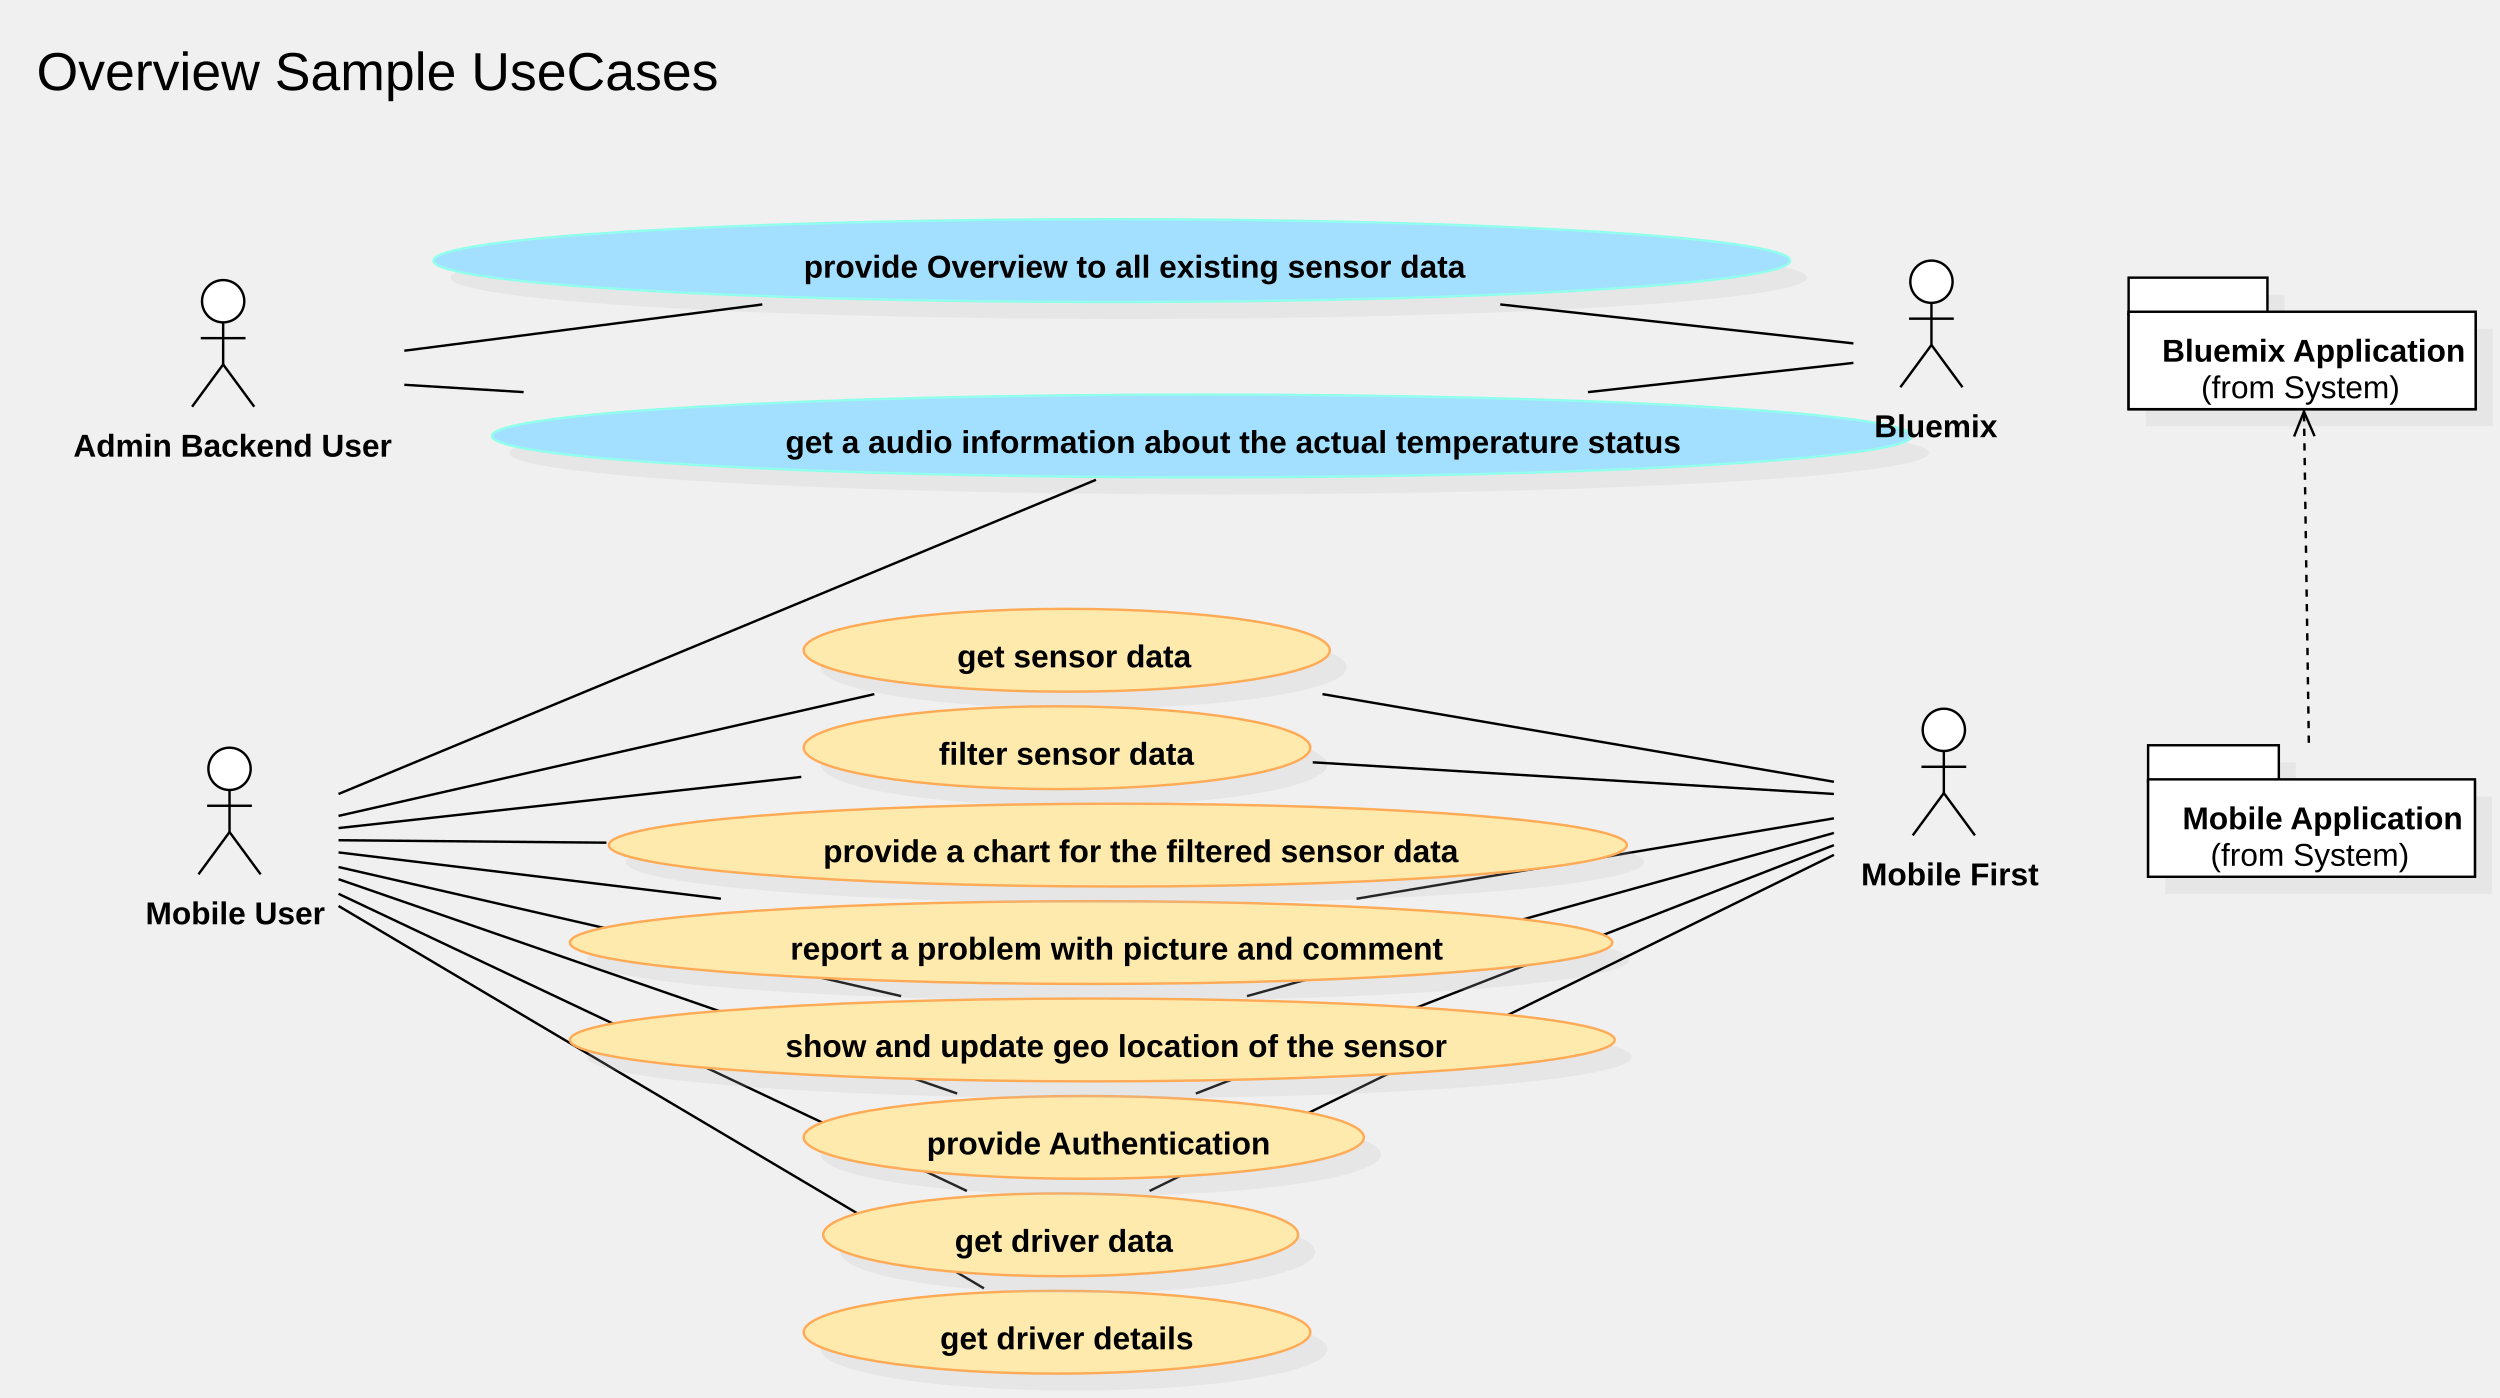
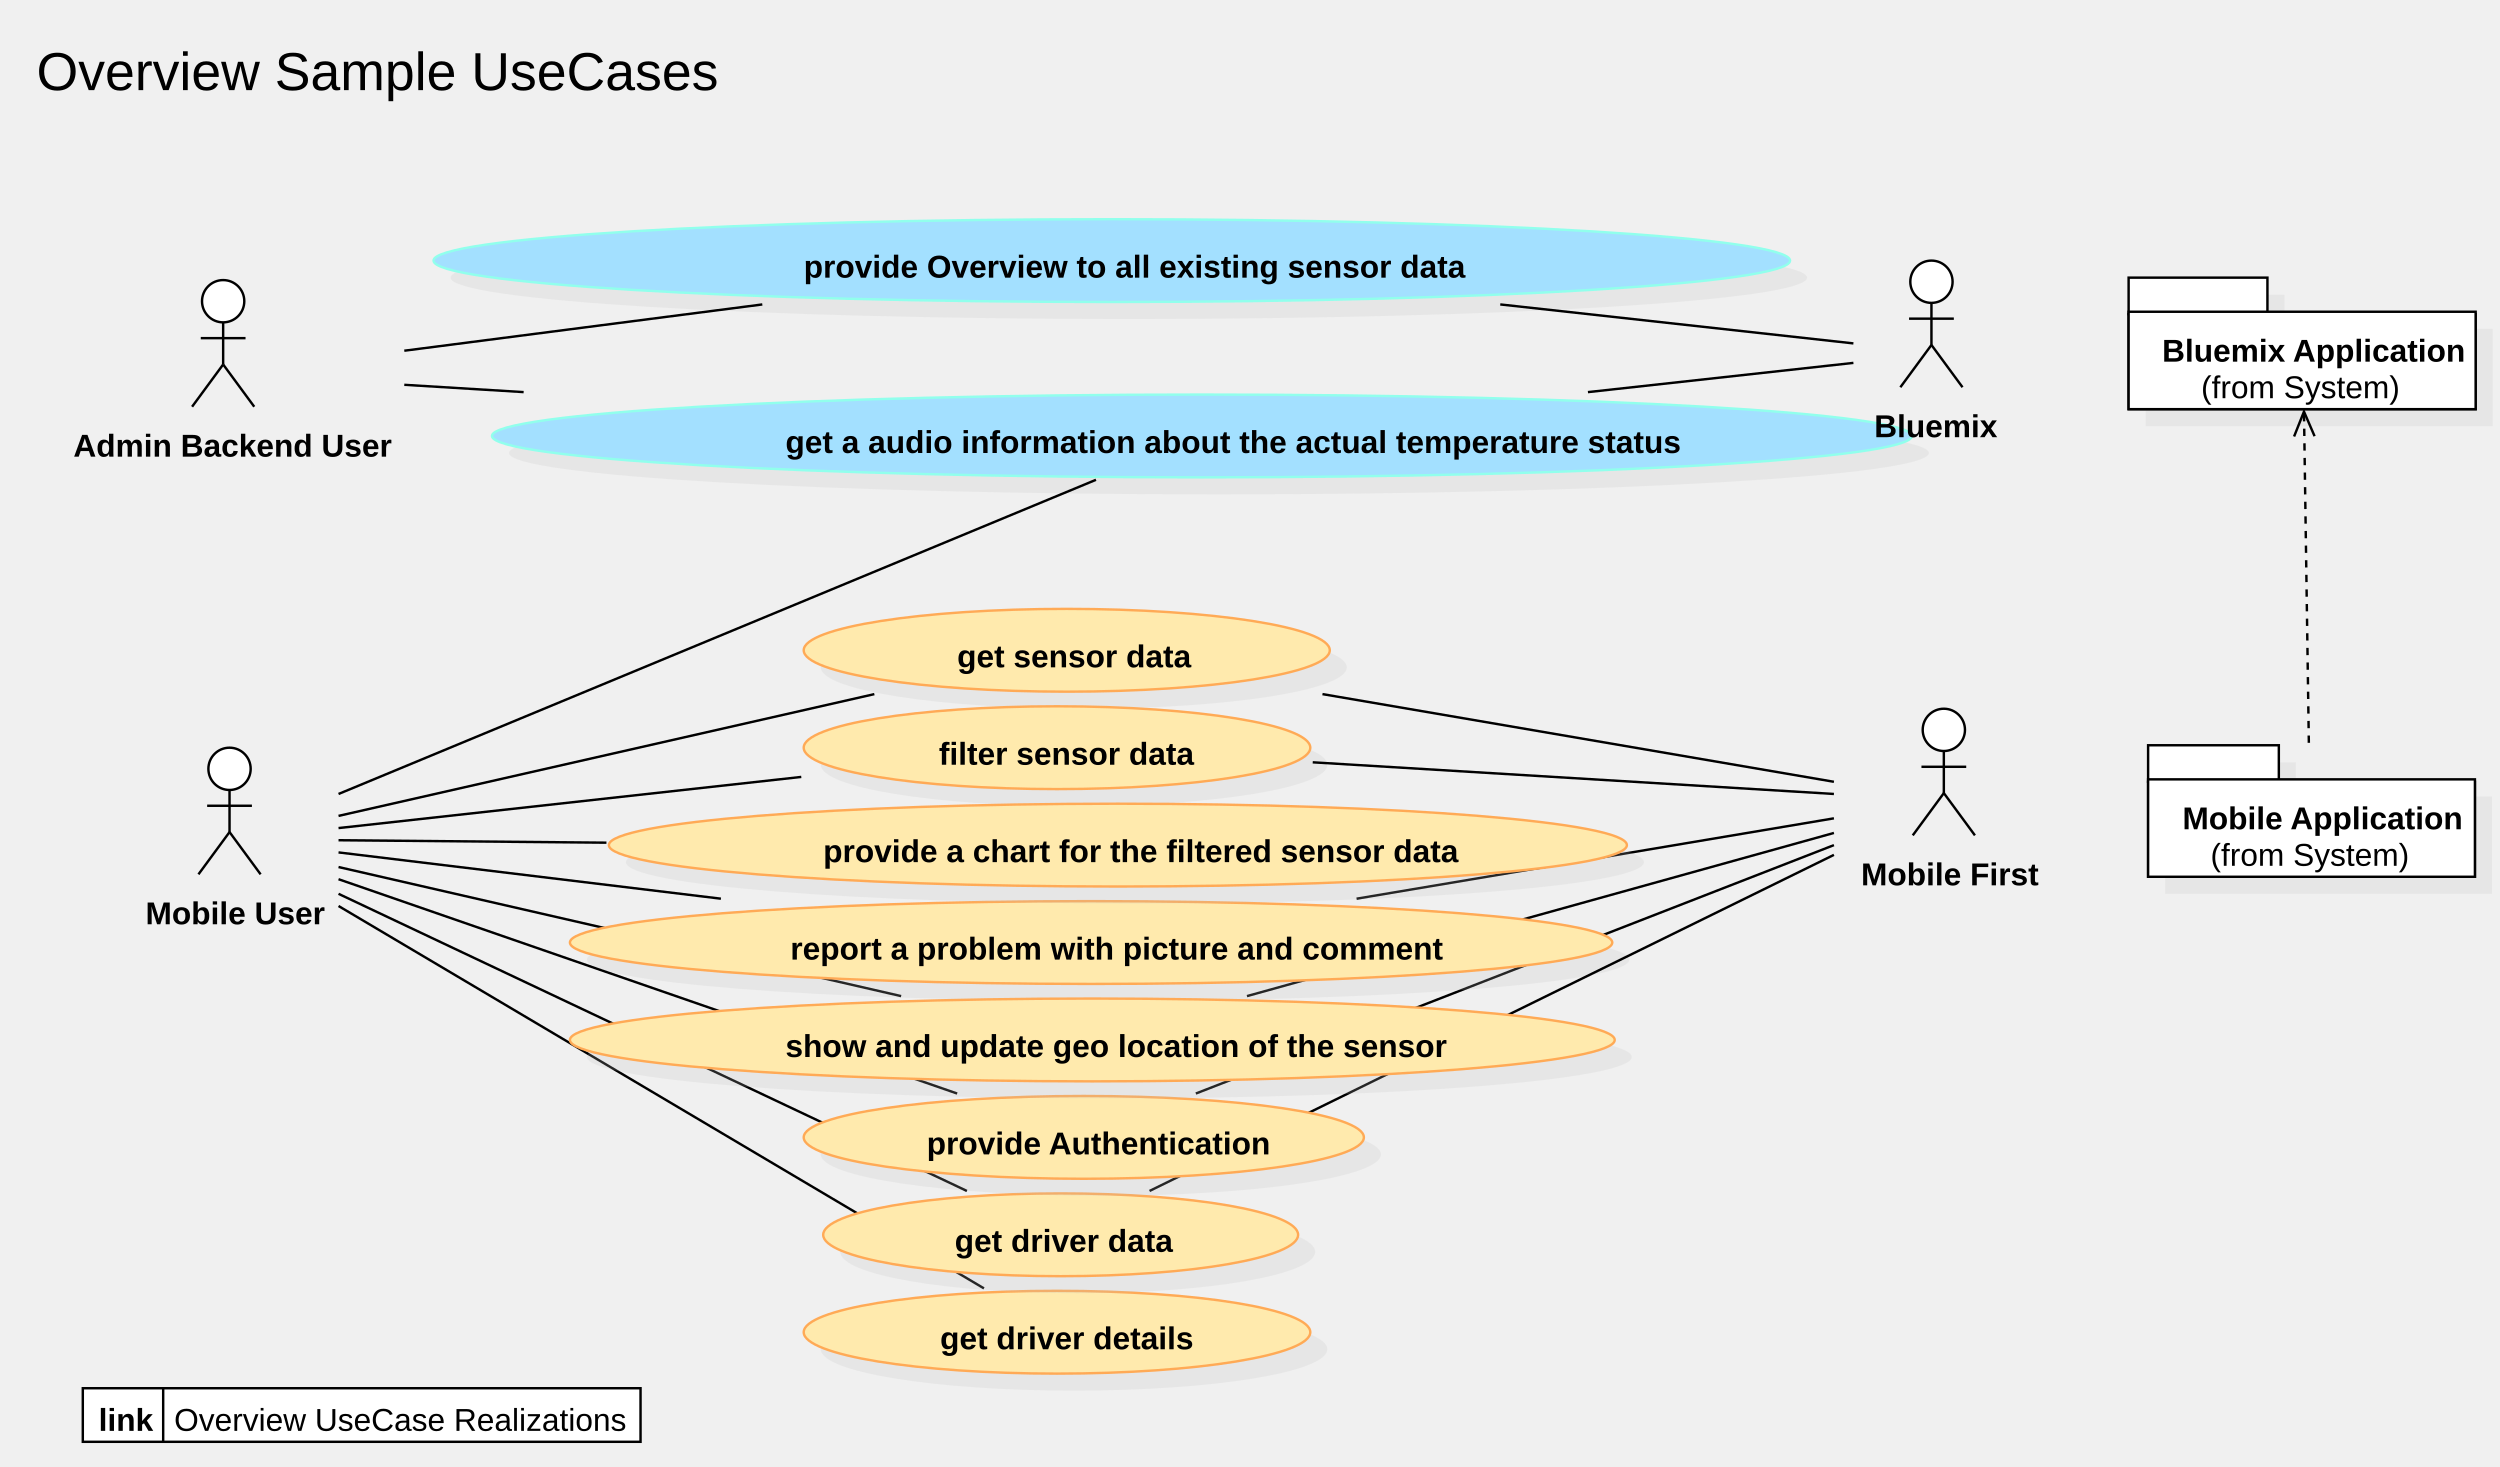
- <svg xmlns="http://www.w3.org/2000/svg" version="1.1" width="1026.488" height="574">
+ <svg xmlns="http://www.w3.org/2000/svg" version="1.1" width="1026.488" height="602">
  <defs />
  <g>
    <g transform="translate(-14,-6) scale(1,1)">
      <path fill="#ffffff" stroke="none" d="M 99.565 321.68 C 99.565 316.886 103.451 313 108.244 313 C 113.038 313 116.924 316.886 116.924 321.68 C 116.924 326.474 113.038 330.36 108.244 330.36 C 103.451 330.36 99.565 326.474 99.565 321.68 Z" />
    </g>
    <g transform="translate(-14,-6) scale(1,1)">
      <path fill="none" stroke="#000000" d="M 99.565 321.68 C 99.565 316.886 103.451 313 108.244 313 C 113.038 313 116.924 316.886 116.924 321.68 C 116.924 326.474 113.038 330.36 108.244 330.36 C 103.451 330.36 99.565 326.474 99.565 321.68 Z" stroke-miterlimit="10" />
    </g>
    <g transform="translate(-14,-6) scale(1,1)">
      <path fill="none" stroke="#000000" d="M 108.244 330.36 L 108.244 347.64" stroke-miterlimit="10" />
    </g>
    <g transform="translate(-14,-6) scale(1,1)">
      <path fill="none" stroke="#000000" d="M 99.055 336.84 L 117.434 336.84" stroke-miterlimit="10" />
    </g>
    <g transform="translate(-14,-6) scale(1,1)">
      <path fill="none" stroke="#000000" d="M 108.244 347.64 L 95.481 365" stroke-miterlimit="10" />
    </g>
    <g transform="translate(-14,-6) scale(1,1)">
      <path fill="none" stroke="#000000" d="M 108.244 347.64 L 121.008 365" stroke-miterlimit="10" />
    </g>
    <g transform="translate(-14,-6) scale(1,1)">
      <g>
        <path fill="none" stroke="none" />
        <text fill="#000000" stroke="none" font-family="Arial" font-size="13px" font-style="normal" font-weight="bold" text-decoration="none" x="73.744" y="385.5">Mobile User</text>
      </g>
    </g>
    <g transform="translate(-14,-6) scale(1,1)">
      <path fill="#ffffff" stroke="none" d="M 96.947 129.68 C 96.947 124.886 100.833 121 105.626 121 C 110.42 121 114.305 124.886 114.305 129.68 C 114.305 134.474 110.42 138.36 105.626 138.36 C 100.833 138.36 96.947 134.474 96.947 129.68 Z" />
    </g>
    <g transform="translate(-14,-6) scale(1,1)">
      <path fill="none" stroke="#000000" d="M 96.947 129.68 C 96.947 124.886 100.833 121 105.626 121 C 110.42 121 114.305 124.886 114.305 129.68 C 114.305 134.474 110.42 138.36 105.626 138.36 C 100.833 138.36 96.947 134.474 96.947 129.68 Z" stroke-miterlimit="10" />
    </g>
    <g transform="translate(-14,-6) scale(1,1)">
      <path fill="none" stroke="#000000" d="M 105.626 138.36 L 105.626 155.64" stroke-miterlimit="10" />
    </g>
    <g transform="translate(-14,-6) scale(1,1)">
      <path fill="none" stroke="#000000" d="M 96.436 144.84 L 114.816 144.84" stroke-miterlimit="10" />
    </g>
    <g transform="translate(-14,-6) scale(1,1)">
      <path fill="none" stroke="#000000" d="M 105.626 155.64 L 92.863 173" stroke-miterlimit="10" />
    </g>
    <g transform="translate(-14,-6) scale(1,1)">
      <path fill="none" stroke="#000000" d="M 105.626 155.64 L 118.39 173" stroke-miterlimit="10" />
    </g>
    <g transform="translate(-14,-6) scale(1,1)">
      <g>
        <path fill="none" stroke="none" />
        <text fill="#000000" stroke="none" font-family="Arial" font-size="13px" font-style="normal" font-weight="bold" text-decoration="none" x="44.126" y="193.5">Admin Backend User</text>
      </g>
    </g>
    <g transform="translate(-14,-6) scale(1,1)">
      <path fill="#C0C0C0" stroke="none" d="M 199 120 C 199 110.611 323.689 103 477.5 103 C 631.311 103 756 110.611 756 120 C 756 129.389 631.311 137 477.5 137 C 323.689 137 199 129.389 199 120 Z" opacity="0.2" />
    </g>
    <g transform="translate(-14,-6) scale(1,1)">
      <path fill="#a3e0ff" stroke="none" d="M 192 113 C 192 103.611 316.689 96 470.5 96 C 624.311 96 749 103.611 749 113 C 749 122.389 624.311 130 470.5 130 C 316.689 130 192 122.389 192 113 Z" />
    </g>
    <g transform="translate(-14,-6) scale(1,1)">
      <path fill="none" stroke="#91ffec" d="M 192 113 C 192 103.611 316.689 96 470.5 96 C 624.311 96 749 103.611 749 113 C 749 122.389 624.311 130 470.5 130 C 316.689 130 192 122.389 192 113 Z" stroke-miterlimit="10" />
    </g>
    <g transform="translate(-14,-6) scale(1,1)">
      <g>
        <path fill="none" stroke="none" />
        <text fill="#000000" stroke="none" font-family="Arial" font-size="13px" font-style="normal" font-weight="bold" text-decoration="none" x="344" y="120">provide Overview to all existing sensor data</text>
      </g>
    </g>
    <g transform="translate(-14,-6) scale(1,1)">
      <path fill="none" stroke="#000000" d="M 180 150 L 327 131" stroke-miterlimit="10" />
    </g>
    <g transform="translate(-14,-6) scale(1,1)">
      <path fill="#C0C0C0" stroke="none" d="M 223 192 C 223 182.611 353.509 175 514.5 175 C 675.491 175 806 182.611 806 192 C 806 201.389 675.491 209 514.5 209 C 353.509 209 223 201.389 223 192 Z" opacity="0.2" />
    </g>
    <g transform="translate(-14,-6) scale(1,1)">
      <path fill="#a3e0ff" stroke="none" d="M 216 185 C 216 175.611 346.509 168 507.5 168 C 668.491 168 799 175.611 799 185 C 799 194.389 668.491 202 507.5 202 C 346.509 202 216 194.389 216 185 Z" />
    </g>
    <g transform="translate(-14,-6) scale(1,1)">
      <path fill="none" stroke="#91ffec" d="M 216 185 C 216 175.611 346.509 168 507.5 168 C 668.491 168 799 175.611 799 185 C 799 194.389 668.491 202 507.5 202 C 346.509 202 216 194.389 216 185 Z" stroke-miterlimit="10" />
    </g>
    <g transform="translate(-14,-6) scale(1,1)">
      <g>
        <path fill="none" stroke="none" />
        <text fill="#000000" stroke="none" font-family="Arial" font-size="13px" font-style="normal" font-weight="bold" text-decoration="none" x="336.5" y="192">get a audio information about the actual temperature status</text>
      </g>
    </g>
    <g transform="translate(-14,-6) scale(1,1)">
      <path fill="none" stroke="#000000" d="M 180 164 L 229 167" stroke-miterlimit="10" />
    </g>
    <g transform="translate(-14,-6) scale(1,1)">
      <path fill="#ffffff" stroke="none" d="M 798.363 121.68 C 798.363 116.886 802.249 113 807.043 113 C 811.836 113 815.722 116.886 815.722 121.68 C 815.722 126.474 811.836 130.36 807.043 130.36 C 802.249 130.36 798.363 126.474 798.363 121.68 Z" />
    </g>
    <g transform="translate(-14,-6) scale(1,1)">
      <path fill="none" stroke="#000000" d="M 798.363 121.68 C 798.363 116.886 802.249 113 807.043 113 C 811.836 113 815.722 116.886 815.722 121.68 C 815.722 126.474 811.836 130.36 807.043 130.36 C 802.249 130.36 798.363 126.474 798.363 121.68 Z" stroke-miterlimit="10" />
    </g>
    <g transform="translate(-14,-6) scale(1,1)">
      <path fill="none" stroke="#000000" d="M 807.043 130.36 L 807.043 147.64" stroke-miterlimit="10" />
    </g>
    <g transform="translate(-14,-6) scale(1,1)">
      <path fill="none" stroke="#000000" d="M 797.853 136.84 L 816.233 136.84" stroke-miterlimit="10" />
    </g>
    <g transform="translate(-14,-6) scale(1,1)">
      <path fill="none" stroke="#000000" d="M 807.043 147.64 L 794.279 165" stroke-miterlimit="10" />
    </g>
    <g transform="translate(-14,-6) scale(1,1)">
      <path fill="none" stroke="#000000" d="M 807.043 147.64 L 819.806 165" stroke-miterlimit="10" />
    </g>
    <g transform="translate(-14,-6) scale(1,1)">
      <g>
        <path fill="none" stroke="none" />
        <text fill="#000000" stroke="none" font-family="Arial" font-size="13px" font-style="normal" font-weight="bold" text-decoration="none" x="783.543" y="185.5">Bluemix</text>
      </g>
    </g>
    <g transform="translate(-14,-6) scale(1,1)">
      <path fill="none" stroke="#000000" d="M 630 131 L 775 147" stroke-miterlimit="10" />
    </g>
    <g transform="translate(-14,-6) scale(1,1)">
      <path fill="none" stroke="#000000" d="M 666 167 L 775 155" stroke-miterlimit="10" />
    </g>
    <g transform="translate(-14,-6) scale(1,1)">
      <path fill="#C0C0C0" stroke="none" d="M 351 560 C 351 550.611 397.562 543 455 543 C 512.438 543 559 550.611 559 560 C 559 569.389 512.438 577 455 577 C 397.562 577 351 569.389 351 560 Z" opacity="0.2" />
    </g>
    <g transform="translate(-14,-6) scale(1,1)">
      <path fill="#ffeaad" stroke="none" d="M 344 553 C 344 543.611 390.562 536 448 536 C 505.438 536 552 543.611 552 553 C 552 562.389 505.438 570 448 570 C 390.562 570 344 562.389 344 553 Z" />
    </g>
    <g transform="translate(-14,-6) scale(1,1)">
      <path fill="none" stroke="#ffaa56" d="M 344 553 C 344 543.611 390.562 536 448 536 C 505.438 536 552 543.611 552 553 C 552 562.389 505.438 570 448 570 C 390.562 570 344 562.389 344 553 Z" stroke-miterlimit="10" />
    </g>
    <g transform="translate(-14,-6) scale(1,1)">
      <g>
        <path fill="none" stroke="none" />
        <text fill="#000000" stroke="none" font-family="Arial" font-size="13px" font-style="normal" font-weight="bold" text-decoration="none" x="400" y="560">get driver details</text>
      </g>
    </g>
    <g transform="translate(-14,-6) scale(1,1)">
      <path fill="#C0C0C0" stroke="none" d="M 351 280 C 351 270.611 399.353 263 459 263 C 518.647 263 567 270.611 567 280 C 567 289.389 518.647 297 459 297 C 399.353 297 351 289.389 351 280 Z" opacity="0.2" />
    </g>
    <g transform="translate(-14,-6) scale(1,1)">
      <path fill="#ffeaad" stroke="none" d="M 344 273 C 344 263.611 392.353 256 452 256 C 511.647 256 560 263.611 560 273 C 560 282.389 511.647 290 452 290 C 392.353 290 344 282.389 344 273 Z" />
    </g>
    <g transform="translate(-14,-6) scale(1,1)">
      <path fill="none" stroke="#ffaa56" d="M 344 273 C 344 263.611 392.353 256 452 256 C 511.647 256 560 263.611 560 273 C 560 282.389 511.647 290 452 290 C 392.353 290 344 282.389 344 273 Z" stroke-miterlimit="10" />
    </g>
    <g transform="translate(-14,-6) scale(1,1)">
      <g>
        <path fill="none" stroke="none" />
        <text fill="#000000" stroke="none" font-family="Arial" font-size="13px" font-style="normal" font-weight="bold" text-decoration="none" x="407" y="280">get sensor data</text>
      </g>
    </g>
    <g transform="translate(-14,-6) scale(1,1)">
      <path fill="#C0C0C0" stroke="none" d="M 351 320 C 351 310.611 397.562 303 455 303 C 512.438 303 559 310.611 559 320 C 559 329.389 512.438 337 455 337 C 397.562 337 351 329.389 351 320 Z" opacity="0.2" />
    </g>
    <g transform="translate(-14,-6) scale(1,1)">
      <path fill="#ffeaad" stroke="none" d="M 344 313 C 344 303.611 390.562 296 448 296 C 505.438 296 552 303.611 552 313 C 552 322.389 505.438 330 448 330 C 390.562 330 344 322.389 344 313 Z" />
    </g>
    <g transform="translate(-14,-6) scale(1,1)">
      <path fill="none" stroke="#ffaa56" d="M 344 313 C 344 303.611 390.562 296 448 296 C 505.438 296 552 303.611 552 313 C 552 322.389 505.438 330 448 330 C 390.562 330 344 322.389 344 313 Z" stroke-miterlimit="10" />
    </g>
    <g transform="translate(-14,-6) scale(1,1)">
      <g>
        <path fill="none" stroke="none" />
        <text fill="#000000" stroke="none" font-family="Arial" font-size="13px" font-style="normal" font-weight="bold" text-decoration="none" x="399.5" y="320">filter sensor data</text>
      </g>
    </g>
    <g transform="translate(-14,-6) scale(1,1)">
      <path fill="none" stroke="#000000" d="M 153 367 L 407 455" stroke-miterlimit="10" />
    </g>
    <g transform="translate(-14,-6) scale(1,1)">
      <path fill="none" stroke="#000000" d="M 153 373 L 411 495" stroke-miterlimit="10" />
    </g>
    <g transform="translate(-14,-6) scale(1,1)">
      <path fill="none" stroke="#000000" d="M 153 378 L 418 535" stroke-miterlimit="10" />
    </g>
    <g transform="translate(-14,-6) scale(1,1)">
      <path fill="none" stroke="#000000" d="M 153 341 L 373 291" stroke-miterlimit="10" />
    </g>
    <g transform="translate(-14,-6) scale(1,1)">
      <path fill="none" stroke="#000000" d="M 153 346 L 343 325" stroke-miterlimit="10" />
    </g>
    <g transform="translate(-14,-6) scale(1,1)">
      <path fill="none" stroke="#000000" d="M 153 351 L 263 352" stroke-miterlimit="10" />
    </g>
    <g transform="translate(-14,-6) scale(1,1)">
      <path fill="#ffffff" stroke="none" d="M 803.451 305.68 C 803.451 300.886 807.337 297 812.13 297 C 816.924 297 820.809 300.886 820.809 305.68 C 820.809 310.474 816.924 314.36 812.13 314.36 C 807.337 314.36 803.451 310.474 803.451 305.68 Z" />
    </g>
    <g transform="translate(-14,-6) scale(1,1)">
      <path fill="none" stroke="#000000" d="M 803.451 305.68 C 803.451 300.886 807.337 297 812.13 297 C 816.924 297 820.809 300.886 820.809 305.68 C 820.809 310.474 816.924 314.36 812.13 314.36 C 807.337 314.36 803.451 310.474 803.451 305.68 Z" stroke-miterlimit="10" />
    </g>
    <g transform="translate(-14,-6) scale(1,1)">
      <path fill="none" stroke="#000000" d="M 812.13 314.36 L 812.13 331.64" stroke-miterlimit="10" />
    </g>
    <g transform="translate(-14,-6) scale(1,1)">
      <path fill="none" stroke="#000000" d="M 802.94 320.84 L 821.32 320.84" stroke-miterlimit="10" />
    </g>
    <g transform="translate(-14,-6) scale(1,1)">
      <path fill="none" stroke="#000000" d="M 812.13 331.64 L 799.366 349" stroke-miterlimit="10" />
    </g>
    <g transform="translate(-14,-6) scale(1,1)">
      <path fill="none" stroke="#000000" d="M 812.13 331.64 L 824.894 349" stroke-miterlimit="10" />
    </g>
    <g transform="translate(-14,-6) scale(1,1)">
      <g>
        <path fill="none" stroke="none" />
        <text fill="#000000" stroke="none" font-family="Arial" font-size="13px" font-style="normal" font-weight="bold" text-decoration="none" x="778.13" y="369.5">Mobile First</text>
      </g>
    </g>
    <g transform="translate(-14,-6) scale(1,1)">
      <path fill="none" stroke="#000000" d="M 505 455 L 767 353" stroke-miterlimit="10" />
    </g>
    <g transform="translate(-14,-6) scale(1,1)">
      <path fill="none" stroke="#000000" d="M 557 291 L 767 327" stroke-miterlimit="10" />
    </g>
    <g transform="translate(-14,-6) scale(1,1)">
      <path fill="none" stroke="#000000" d="M 553 319 L 767 332" stroke-miterlimit="10" />
    </g>
    <g transform="translate(-14,-6) scale(1,1)">
      <path fill="none" stroke="#000000" d="M 153 332 L 464 203" stroke-miterlimit="10" />
    </g>
    <g transform="translate(-14,-6) scale(1,1)">
      <g>
        <path fill="none" stroke="none" />
        <text fill="#000000" stroke="none" font-family="Arial" font-size="22px" font-style="normal" font-weight="normal" text-decoration="none" x="29" y="43">Overview Sample UseCases</text>
      </g>
    </g>
    <g transform="translate(-14,-6) scale(1,1)">
      <path fill="none" stroke="#000000" d="M 153 356 L 310 375" stroke-miterlimit="10" />
    </g>
    <g transform="translate(-14,-6) scale(1,1)">
      <path fill="none" stroke="#000000" d="M 153 362 L 384 415" stroke-miterlimit="10" />
    </g>
    <g transform="translate(-14,-6) scale(1,1)">
      <path fill="none" stroke="#000000" d="M 526 415 L 767 348" stroke-miterlimit="10" />
    </g>
    <g transform="translate(-14,-6) scale(1,1)">
      <path fill="none" stroke="#000000" d="M 571 375 L 767 342" stroke-miterlimit="10" />
    </g>
    <g transform="translate(-14,-6) scale(1,1)">
      <path fill="#C0C0C0" stroke="none" d="M 255 400 C 255 390.611 350.811 383 469 383 C 587.189 383 683 390.611 683 400 C 683 409.389 587.189 417 469 417 C 350.811 417 255 409.389 255 400 Z" opacity="0.2" />
    </g>
    <g transform="translate(-14,-6) scale(1,1)">
      <path fill="#ffeaad" stroke="none" d="M 248 393 C 248 383.611 343.811 376 462 376 C 580.189 376 676 383.611 676 393 C 676 402.389 580.189 410 462 410 C 343.811 410 248 402.389 248 393 Z" />
    </g>
    <g transform="translate(-14,-6) scale(1,1)">
      <path fill="none" stroke="#ffaa56" d="M 248 393 C 248 383.611 343.811 376 462 376 C 580.189 376 676 383.611 676 393 C 676 402.389 580.189 410 462 410 C 343.811 410 248 402.389 248 393 Z" stroke-miterlimit="10" />
    </g>
    <g transform="translate(-14,-6) scale(1,1)">
      <g>
        <path fill="none" stroke="none" />
        <text fill="#000000" stroke="none" font-family="Arial" font-size="13px" font-style="normal" font-weight="bold" text-decoration="none" x="338.5" y="400">report a problem with picture and comment</text>
      </g>
    </g>
    <g transform="translate(-14,-6) scale(1,1)">
      <rect fill="#C0C0C0" stroke="none" x="903" y="319" width="53.677" height="15" opacity="0.2" />
    </g>
    <g transform="translate(-14,-6) scale(1,1)">
      <rect fill="#C0C0C0" stroke="none" x="903" y="333" width="134.192" height="40" opacity="0.2" />
    </g>
    <g transform="translate(-14,-6) scale(1,1)">
      <rect fill="#ffffff" stroke="none" x="896" y="327" width="134.192" height="39" />
    </g>
    <g transform="translate(-14,-6) scale(1,1)">
      <path fill="none" stroke="#000000" d="M 896 327 L 1030.192 327 L 1030.192 366 L 896 366 L 896 327 Z Z" stroke-miterlimit="10" />
    </g>
    <g transform="translate(-14,-6) scale(1,1)">
      <rect fill="#ffffff" stroke="none" x="896" y="312" width="53.677" height="15" />
    </g>
    <g transform="translate(-14,-6) scale(1,1)">
      <path fill="none" stroke="#000000" d="M 896 312 L 949.677 312 L 949.677 327 L 896 327 L 896 312 Z Z" stroke-miterlimit="10" />
    </g>
    <g transform="translate(-14,-6) scale(1,1)">
      <rect fill="#ffffff" stroke="none" x="896" y="326" width="134.192" height="40" />
    </g>
    <g transform="translate(-14,-6) scale(1,1)">
      <path fill="none" stroke="#000000" d="M 896 326 L 1030.192 326 L 1030.192 366 L 896 366 L 896 326 Z Z" stroke-miterlimit="10" />
    </g>
    <g transform="translate(-14,-6) scale(1,1)">
      <g>
        <path fill="none" stroke="none" />
        <text fill="#000000" stroke="none" font-family="Arial" font-size="13px" font-style="normal" font-weight="bold" text-decoration="none" x="910.096" y="346.5">Mobile Application</text>
      </g>
    </g>
    <g transform="translate(-14,-6) scale(1,1)">
      <g>
        <path fill="none" stroke="none" />
        <text fill="#000000" stroke="none" font-family="Arial" font-size="13px" font-style="normal" font-weight="normal" text-decoration="none" x="921.596" y="361.5">(from System)</text>
      </g>
    </g>
    <g transform="translate(-14,-6) scale(1,1)">
      <rect fill="#C0C0C0" stroke="none" x="895" y="127" width="56.995" height="15" opacity="0.2" />
    </g>
    <g transform="translate(-14,-6) scale(1,1)">
      <rect fill="#C0C0C0" stroke="none" x="895" y="141" width="142.488" height="40" opacity="0.2" />
    </g>
    <g transform="translate(-14,-6) scale(1,1)">
      <rect fill="#ffffff" stroke="none" x="888" y="135" width="142.488" height="39" />
    </g>
    <g transform="translate(-14,-6) scale(1,1)">
      <path fill="none" stroke="#000000" d="M 888 135 L 1030.488 135 L 1030.488 174 L 888 174 L 888 135 Z Z" stroke-miterlimit="10" />
    </g>
    <g transform="translate(-14,-6) scale(1,1)">
      <rect fill="#ffffff" stroke="none" x="888" y="120" width="56.995" height="15" />
    </g>
    <g transform="translate(-14,-6) scale(1,1)">
      <path fill="none" stroke="#000000" d="M 888 120 L 944.995 120 L 944.995 135 L 888 135 L 888 120 Z Z" stroke-miterlimit="10" />
    </g>
    <g transform="translate(-14,-6) scale(1,1)">
      <rect fill="#ffffff" stroke="none" x="888" y="134" width="142.488" height="40" />
    </g>
    <g transform="translate(-14,-6) scale(1,1)">
      <path fill="none" stroke="#000000" d="M 888 134 L 1030.488 134 L 1030.488 174 L 888 174 L 888 134 Z Z" stroke-miterlimit="10" />
    </g>
    <g transform="translate(-14,-6) scale(1,1)">
      <g>
        <path fill="none" stroke="none" />
        <text fill="#000000" stroke="none" font-family="Arial" font-size="13px" font-style="normal" font-weight="bold" text-decoration="none" x="901.744" y="154.5">Bluemix Application</text>
      </g>
    </g>
    <g transform="translate(-14,-6) scale(1,1)">
      <g>
        <path fill="none" stroke="none" />
        <text fill="#000000" stroke="none" font-family="Arial" font-size="13px" font-style="normal" font-weight="normal" text-decoration="none" x="917.744" y="169.5">(from System)</text>
      </g>
    </g>
    <g transform="translate(-14,-6) scale(1,1)">
      <path fill="none" stroke="#000000" d="M 962 311 L 960 175" stroke-miterlimit="10" stroke-dasharray="3" />
    </g>
    <g transform="translate(-14,-6) scale(1,1)">
      <path fill="none" stroke="#000000" d="M 964.358 185.1 L 960 175 L 955.94 185.223" stroke-miterlimit="10" />
    </g>
    <g transform="translate(-14,-6) scale(1,1)">
      <path fill="#C0C0C0" stroke="none" d="M 271 360 C 271 350.611 364.572 343 480 343 C 595.428 343 689 350.611 689 360 C 689 369.389 595.428 377 480 377 C 364.572 377 271 369.389 271 360 Z" opacity="0.2" />
    </g>
    <g transform="translate(-14,-6) scale(1,1)">
      <path fill="#ffeaad" stroke="none" d="M 264 353 C 264 343.611 357.572 336 473 336 C 588.428 336 682 343.611 682 353 C 682 362.389 588.428 370 473 370 C 357.572 370 264 362.389 264 353 Z" />
    </g>
    <g transform="translate(-14,-6) scale(1,1)">
      <path fill="none" stroke="#ffaa56" d="M 264 353 C 264 343.611 357.572 336 473 336 C 588.428 336 682 343.611 682 353 C 682 362.389 588.428 370 473 370 C 357.572 370 264 362.389 264 353 Z" stroke-miterlimit="10" />
    </g>
    <g transform="translate(-14,-6) scale(1,1)">
      <g>
        <path fill="none" stroke="none" />
        <text fill="#000000" stroke="none" font-family="Arial" font-size="13px" font-style="normal" font-weight="bold" text-decoration="none" x="352" y="360">provide a chart for the filtered sensor data</text>
      </g>
    </g>
    <g transform="translate(-14,-6) scale(1,1)">
      <path fill="#C0C0C0" stroke="none" d="M 359 520 C 359 510.611 402.652 503 456.5 503 C 510.348 503 554 510.611 554 520 C 554 529.389 510.348 537 456.5 537 C 402.652 537 359 529.389 359 520 Z" opacity="0.2" />
    </g>
    <g transform="translate(-14,-6) scale(1,1)">
      <path fill="#ffeaad" stroke="none" d="M 352 513 C 352 503.611 395.652 496 449.5 496 C 503.348 496 547 503.611 547 513 C 547 522.389 503.348 530 449.5 530 C 395.652 530 352 522.389 352 513 Z" />
    </g>
    <g transform="translate(-14,-6) scale(1,1)">
      <path fill="none" stroke="#ffaa56" d="M 352 513 C 352 503.611 395.652 496 449.5 496 C 503.348 496 547 503.611 547 513 C 547 522.389 503.348 530 449.5 530 C 395.652 530 352 522.389 352 513 Z" stroke-miterlimit="10" />
    </g>
    <g transform="translate(-14,-6) scale(1,1)">
      <g>
        <path fill="none" stroke="none" />
        <text fill="#000000" stroke="none" font-family="Arial" font-size="13px" font-style="normal" font-weight="bold" text-decoration="none" x="406" y="520">get  driver data</text>
      </g>
    </g>
    <g transform="translate(-14,-6) scale(1,1)">
      <path fill="none" stroke="#000000" d="M 486 495 L 767 357" stroke-miterlimit="10" />
    </g>
    <g transform="translate(-14,-6) scale(1,1)">
      <path fill="#C0C0C0" stroke="none" d="M 351 480 C 351 470.611 402.487 463 466 463 C 529.513 463 581 470.611 581 480 C 581 489.389 529.513 497 466 497 C 402.487 497 351 489.389 351 480 Z" opacity="0.2" />
    </g>
    <g transform="translate(-14,-6) scale(1,1)">
      <path fill="#ffeaad" stroke="none" d="M 344 473 C 344 463.611 395.487 456 459 456 C 522.513 456 574 463.611 574 473 C 574 482.389 522.513 490 459 490 C 395.487 490 344 482.389 344 473 Z" />
    </g>
    <g transform="translate(-14,-6) scale(1,1)">
      <path fill="none" stroke="#ffaa56" d="M 344 473 C 344 463.611 395.487 456 459 456 C 522.513 456 574 463.611 574 473 C 574 482.389 522.513 490 459 490 C 395.487 490 344 482.389 344 473 Z" stroke-miterlimit="10" />
    </g>
    <g transform="translate(-14,-6) scale(1,1)">
      <g>
        <path fill="none" stroke="none" />
        <text fill="#000000" stroke="none" font-family="Arial" font-size="13px" font-style="normal" font-weight="bold" text-decoration="none" x="394.5" y="480">provide Authentication</text>
      </g>
    </g>
    <g transform="translate(-14,-6) scale(1,1)">
      <path fill="#C0C0C0" stroke="none" d="M 255 440 C 255 430.611 351.035 423 469.5 423 C 587.965 423 684 430.611 684 440 C 684 449.389 587.965 457 469.5 457 C 351.035 457 255 449.389 255 440 Z" opacity="0.2" />
    </g>
    <g transform="translate(-14,-6) scale(1,1)">
      <path fill="#ffeaad" stroke="none" d="M 248 433 C 248 423.611 344.035 416 462.5 416 C 580.965 416 677 423.611 677 433 C 677 442.389 580.965 450 462.5 450 C 344.035 450 248 442.389 248 433 Z" />
    </g>
    <g transform="translate(-14,-6) scale(1,1)">
      <path fill="none" stroke="#ffaa56" d="M 248 433 C 248 423.611 344.035 416 462.5 416 C 580.965 416 677 423.611 677 433 C 677 442.389 580.965 450 462.5 450 C 344.035 450 248 442.389 248 433 Z" stroke-miterlimit="10" />
    </g>
    <g transform="translate(-14,-6) scale(1,1)">
      <g>
        <path fill="none" stroke="none" />
        <text fill="#000000" stroke="none" font-family="Arial" font-size="13px" font-style="normal" font-weight="bold" text-decoration="none" x="336.5" y="440">show and update geo location of the sensor</text>
      </g>
    </g>
+     <g transform="translate(-14,-6) scale(1,1)">
+       <rect fill="#ffffff" stroke="none" x="48" y="576" width="229" height="22" />
+     </g>
+     <g transform="translate(-14,-6) scale(1,1)">
+       <path fill="none" stroke="#000000" d="M 48 576 L 277 576 L 277 598 L 48 598 L 48 576 Z Z" stroke-miterlimit="10" />
+     </g>
+     <g transform="translate(-14,-6) scale(1,1)">
+       <path fill="none" stroke="#000000" d="M 81 576 L 81 598" stroke-miterlimit="10" />
+     </g>
+     <g transform="translate(-14,-6) scale(1,1)">
+       <g>
+         <path fill="none" stroke="none" />
+         <text fill="#000000" stroke="none" font-family="Arial" font-size="13px" font-style="normal" font-weight="normal" text-decoration="none" x="85.5" y="593.5">Overview UseCase Realizations</text>
+       </g>
+     </g>
+     <g transform="translate(-14,-6) scale(1,1)">
+       <g>
+         <path fill="none" stroke="none" />
+         <text fill="#000000" stroke="none" font-family="Arial" font-size="13px" font-style="normal" font-weight="bold" text-decoration="none" x="54.5" y="593.5">link</text>
+       </g>
+     </g>
  </g>
</svg>
